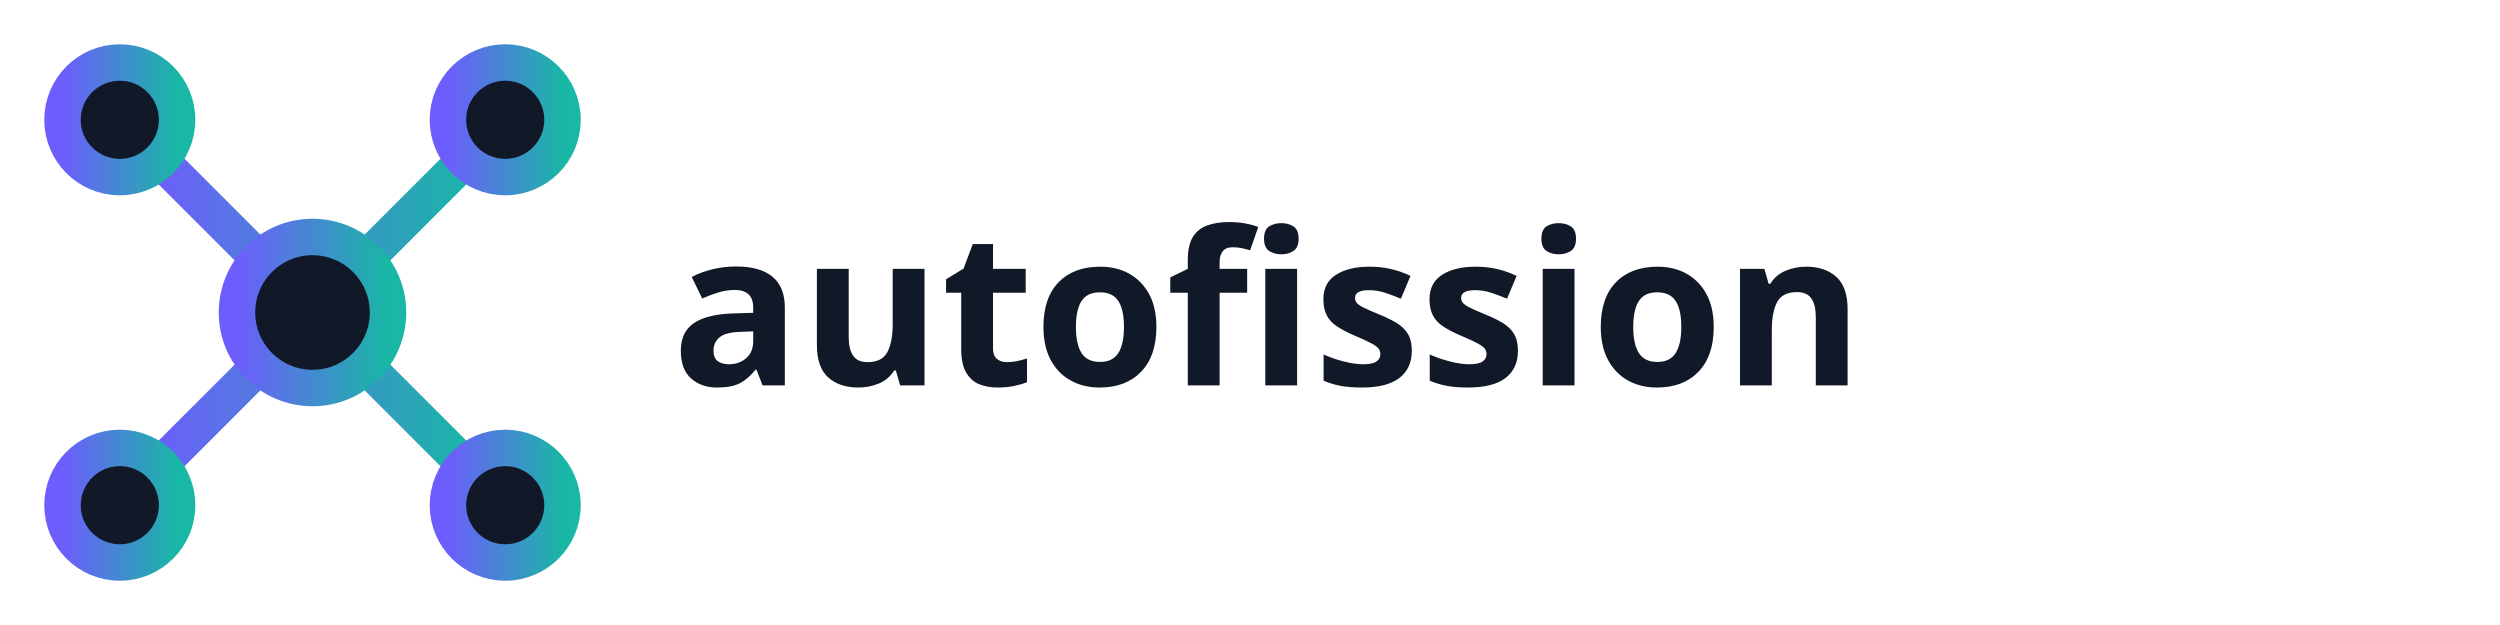
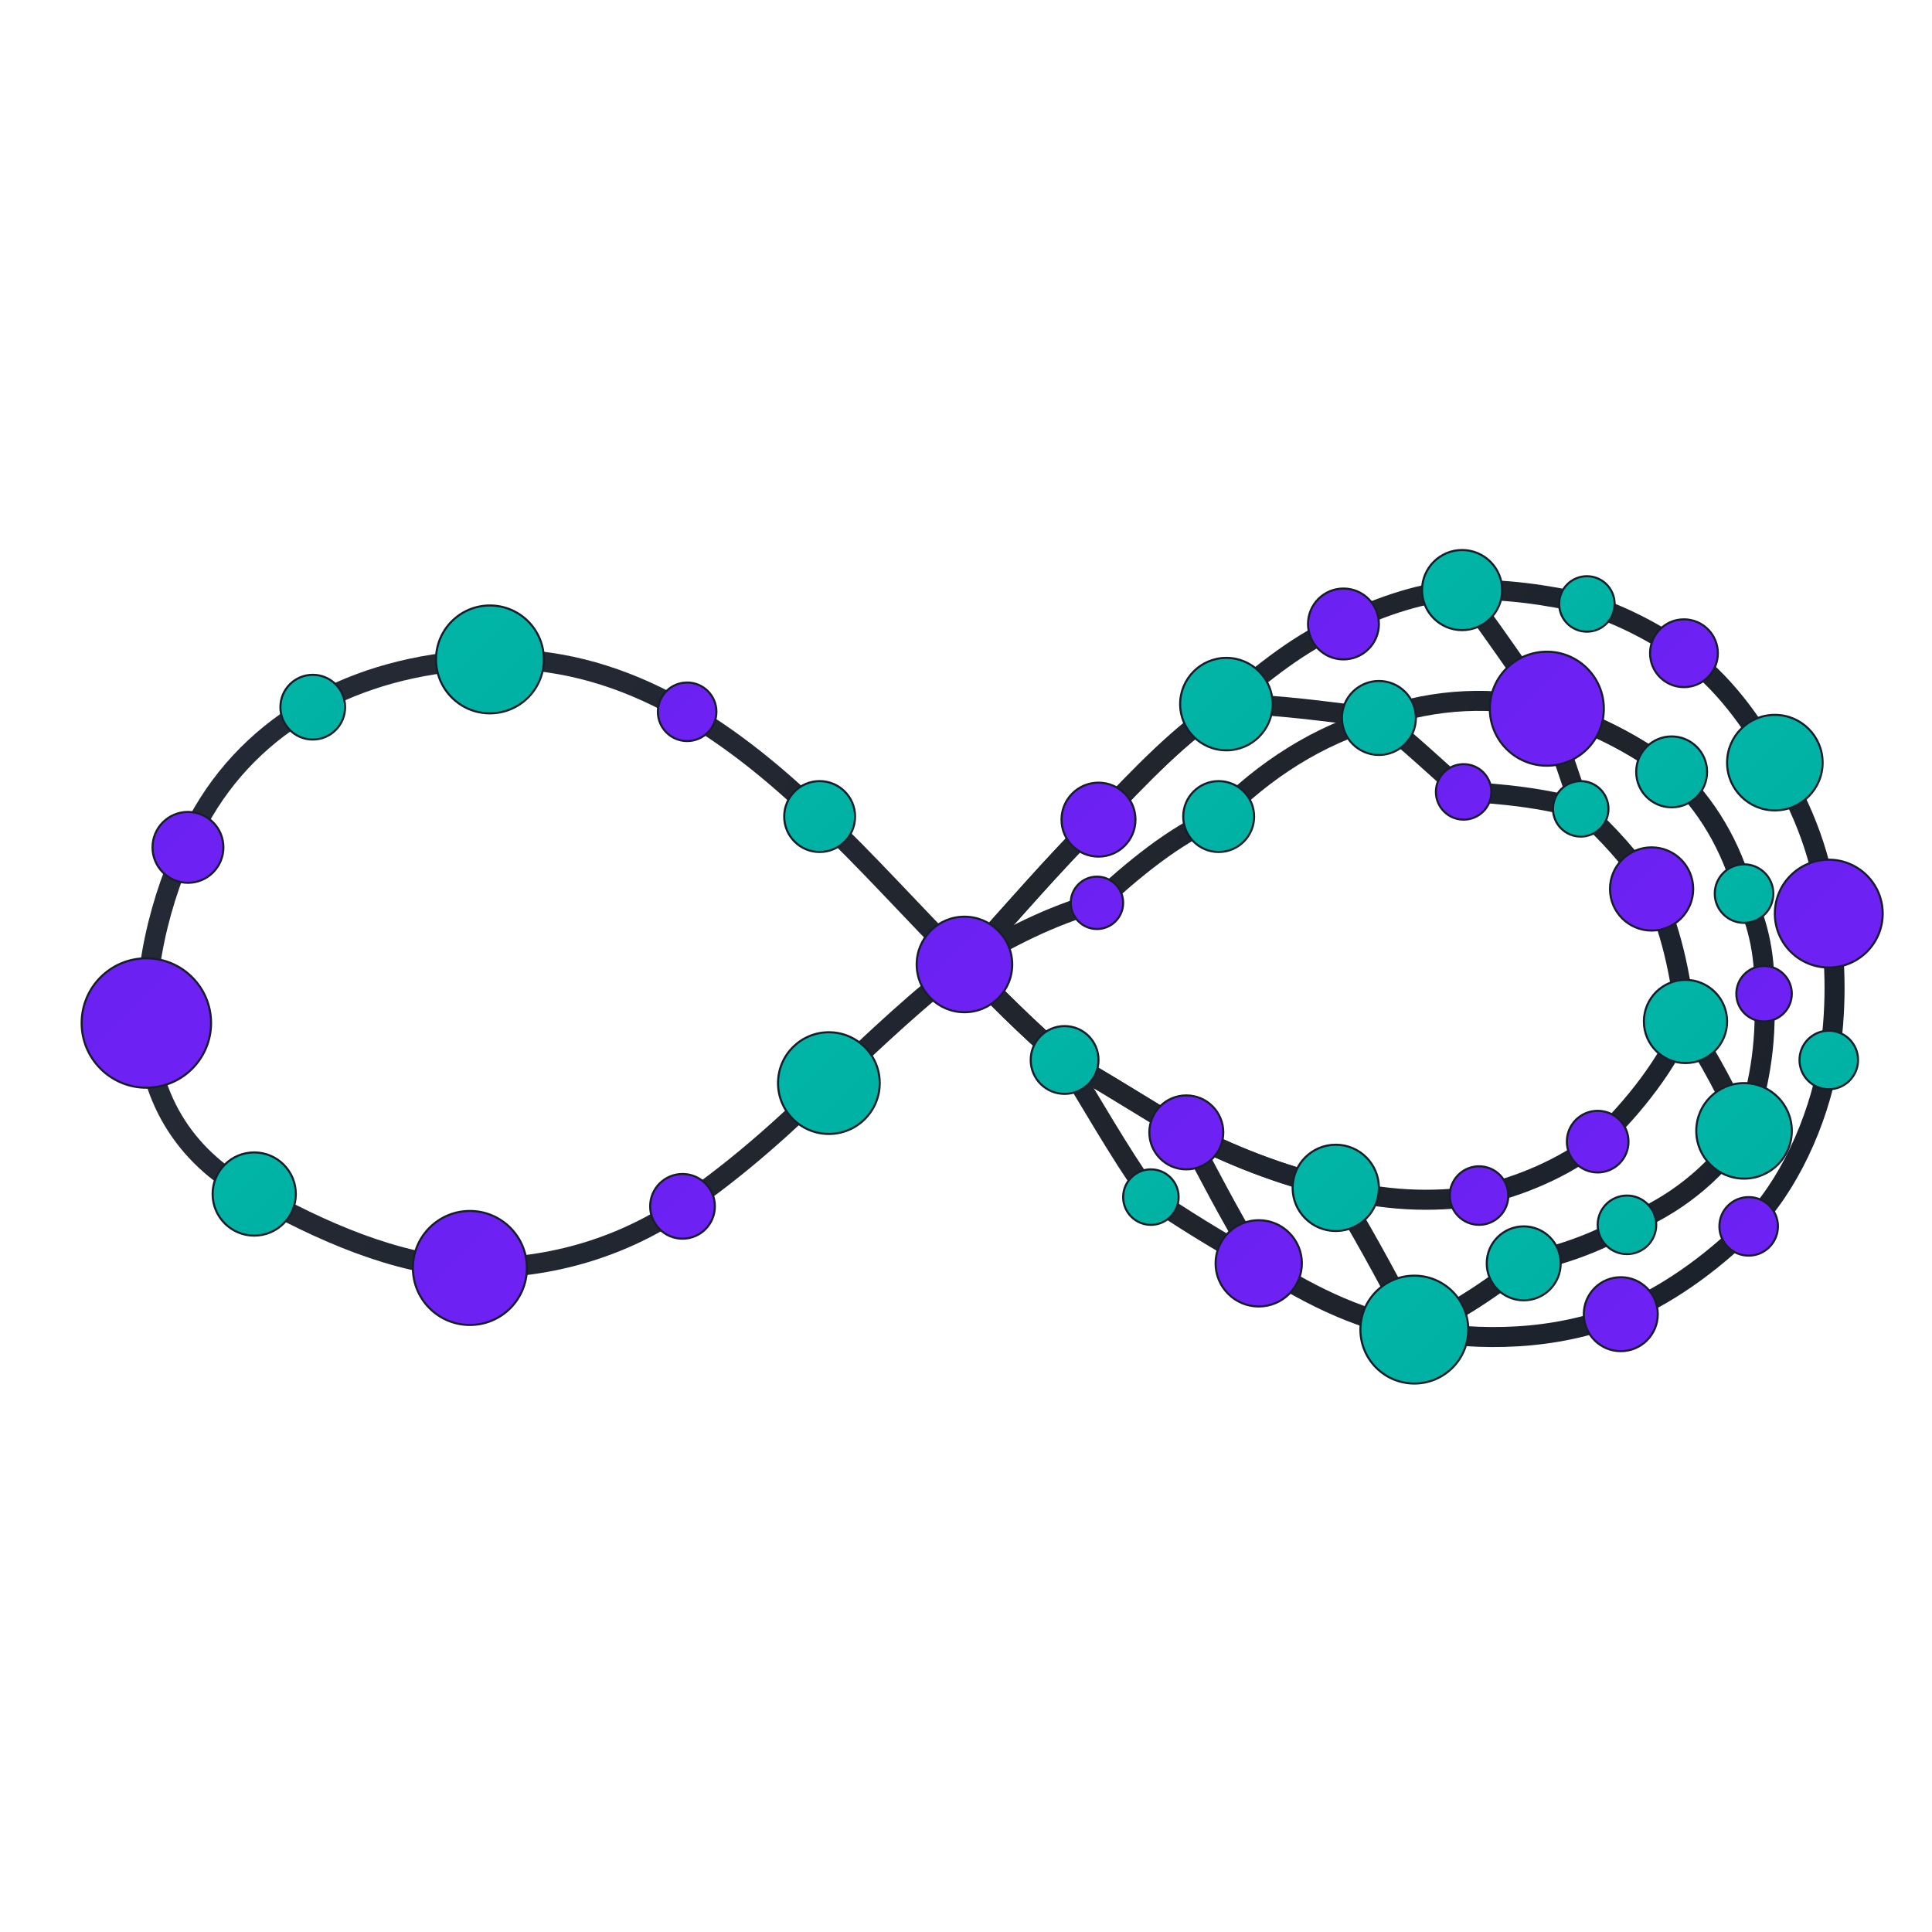
- <svg xmlns="http://www.w3.org/2000/svg" viewBox="0 0 960 240" role="img" aria-labelledby="title description">
+ <svg xmlns="http://www.w3.org/2000/svg" viewBox="0 0 1254 1254" role="img" aria-label="Autofission infinity network mark">
  <defs>
-     <linearGradient id="gradient" x1="0" x2="1">
-       <stop offset="0" stop-color="#6d5dfc" />
-       <stop offset="1" stop-color="#19b7a5" />
+     <linearGradient id="links" x1="116" y1="390" x2="1125" y2="878" gradientUnits="userSpaceOnUse">
+       <stop offset="0" stop-color="#252b36" />
+       <stop offset="0.52" stop-color="#20252e" />
+       <stop offset="1" stop-color="#1c222b" />
+     </linearGradient>
+     <linearGradient id="teal" x1="0" y1="0" x2="1" y2="1">
+       <stop offset="0" stop-color="#01b5a7" />
+       <stop offset="0.5" stop-color="#00b3a5" />
+       <stop offset="1" stop-color="#00b1a3" />
+     </linearGradient>
+     <linearGradient id="violet" x1="0" y1="0" x2="1" y2="1">
+       <stop offset="0" stop-color="#6b21f3" />
+       <stop offset="0.52" stop-color="#6d21f3" />
+       <stop offset="1" stop-color="#6f21f3" />
    </linearGradient>
  </defs>
-   <g fill="none" stroke="url(#gradient)" stroke-linecap="round" stroke-width="14">
-     <path d="M120 120 58 58M120 120 58 182M120 120 182 58M120 120 182 182" />
-     <circle cx="120" cy="120" r="29" fill="#111827" />
-     <circle cx="46" cy="46" r="22" fill="#111827" />
-     <circle cx="46" cy="194" r="22" fill="#111827" />
-     <circle cx="194" cy="46" r="22" fill="#111827" />
-     <circle cx="194" cy="194" r="22" fill="#111827" />
+   <g fill="none" stroke="url(#links)" stroke-width="13" stroke-linecap="round" stroke-linejoin="round">
+     <path d="M626 626 C592 592 562 558 532 530 C470 470 401 425 318 428 C238 430 169 464 132 527 C110 564 94 616 95 664 C96 715 123 754 165 775 C208 799 257 821 305 823 C360 824 406 808 443 783 C481 757 511 729 538 703 C569 674 598 646 626 626" />
+     <path d="M626 626 C654 596 684 560 713 532 C741 503 766 476 796 457 C819 437 845 416 872 405 C898 393 924 384 949 383 C976 382 1004 386 1030 392 C1054 400 1075 411 1093 424 C1118 442 1137 468 1152 495 C1171 525 1183 558 1187 593 C1192 626 1192 657 1187 688 C1180 729 1160 771 1135 796 C1110 821 1080 842 1052 853 C1009 870 961 871 918 863 C878 856 846 838 817 820 C790 805 766 790 747 777 C725 746 707 713 691 688 C666 667 644 644 626 626" />
+     <path d="M626 626 C653 609 683 594 712 586 C735 565 762 542 791 530 C820 500 856 477 895 466 C933 453 969 452 1004 460 C1034 469 1061 483 1085 501 C1108 522 1124 550 1132 580 C1142 601 1146 623 1145 645 C1147 679 1141 708 1132 734 C1112 763 1086 783 1056 795 C1036 807 1012 815 989 820 C963 840 940 855 918 863 C898 824 881 794 867 771 C831 763 797 749 770 735 C741 718 715 701 691 688 C666 667 644 644 626 626" />
+     <path d="M626 626 C654 596 684 560 713 532 C741 503 766 476 796 457 C829 457 861 462 895 466 C915 482 933 499 950 514 C974 515 1002 518 1026 525 C1044 541 1059 558 1072 577 C1084 601 1091 632 1094 663 C1082 691 1061 718 1037 741 C1015 758 987 770 960 776 C929 781 897 779 867 771 C831 763 797 749 770 735 C741 718 715 701 691 688 C666 667 644 644 626 626" />
+     <path d="M949 383 C968 408 986 435 1004 460 C1011 481 1019 504 1026 525" />
+     <path d="M1004 460 C1034 469 1061 483 1085 501" />
+     <path d="M1094 663 C1110 688 1123 712 1132 734" />
+     <path d="M817 820 C797 787 783 759 770 735" />
  </g>
-   <text x="258" y="148" fill="#111827" font-family="ui-sans-serif,system-ui,sans-serif" font-size="82" font-weight="700">autofission</text>
+   <g fill="url(#violet)" stroke="#171e2b" stroke-width="1.35">
+     <circle cx="95" cy="664" r="42" />
+     <circle cx="122" cy="550" r="23" />
+     <circle cx="305" cy="823" r="37" />
+     <circle cx="443" cy="783" r="21" />
+     <circle cx="446" cy="462" r="19" />
+     <circle cx="626" cy="626" r="31" />
+     <circle cx="713" cy="532" r="24" />
+     <circle cx="712" cy="586" r="17" />
+     <circle cx="770" cy="735" r="24" />
+     <circle cx="817" cy="820" r="28" />
+     <circle cx="872" cy="405" r="23" />
+     <circle cx="950" cy="514" r="18" />
+     <circle cx="960" cy="776" r="19" />
+     <circle cx="1004" cy="460" r="37" />
+     <circle cx="1037" cy="741" r="20" />
+     <circle cx="1052" cy="853" r="24" />
+     <circle cx="1072" cy="577" r="27" />
+     <circle cx="1093" cy="424" r="22" />
+     <circle cx="1135" cy="796" r="19" />
+     <circle cx="1145" cy="645" r="18" />
+     <circle cx="1187" cy="593" r="35" />
+   </g>
+   <g fill="url(#teal)" stroke="#171e2b" stroke-width="1.35">
+     <circle cx="165" cy="775" r="27" />
+     <circle cx="203" cy="459" r="21" />
+     <circle cx="318" cy="428" r="35" />
+     <circle cx="532" cy="530" r="23" />
+     <circle cx="538" cy="703" r="33" />
+     <circle cx="691" cy="688" r="22" />
+     <circle cx="747" cy="777" r="18" />
+     <circle cx="791" cy="530" r="23" />
+     <circle cx="796" cy="457" r="30" />
+     <circle cx="867" cy="771" r="28" />
+     <circle cx="895" cy="466" r="24" />
+     <circle cx="918" cy="863" r="35" />
+     <circle cx="949" cy="383" r="26" />
+     <circle cx="989" cy="820" r="24" />
+     <circle cx="1026" cy="525" r="18" />
+     <circle cx="1030" cy="392" r="18" />
+     <circle cx="1056" cy="795" r="19" />
+     <circle cx="1085" cy="501" r="23" />
+     <circle cx="1094" cy="663" r="27" />
+     <circle cx="1132" cy="580" r="19" />
+     <circle cx="1132" cy="734" r="31" />
+     <circle cx="1152" cy="495" r="31" />
+     <circle cx="1187" cy="688" r="19" />
+   </g>
</svg>
